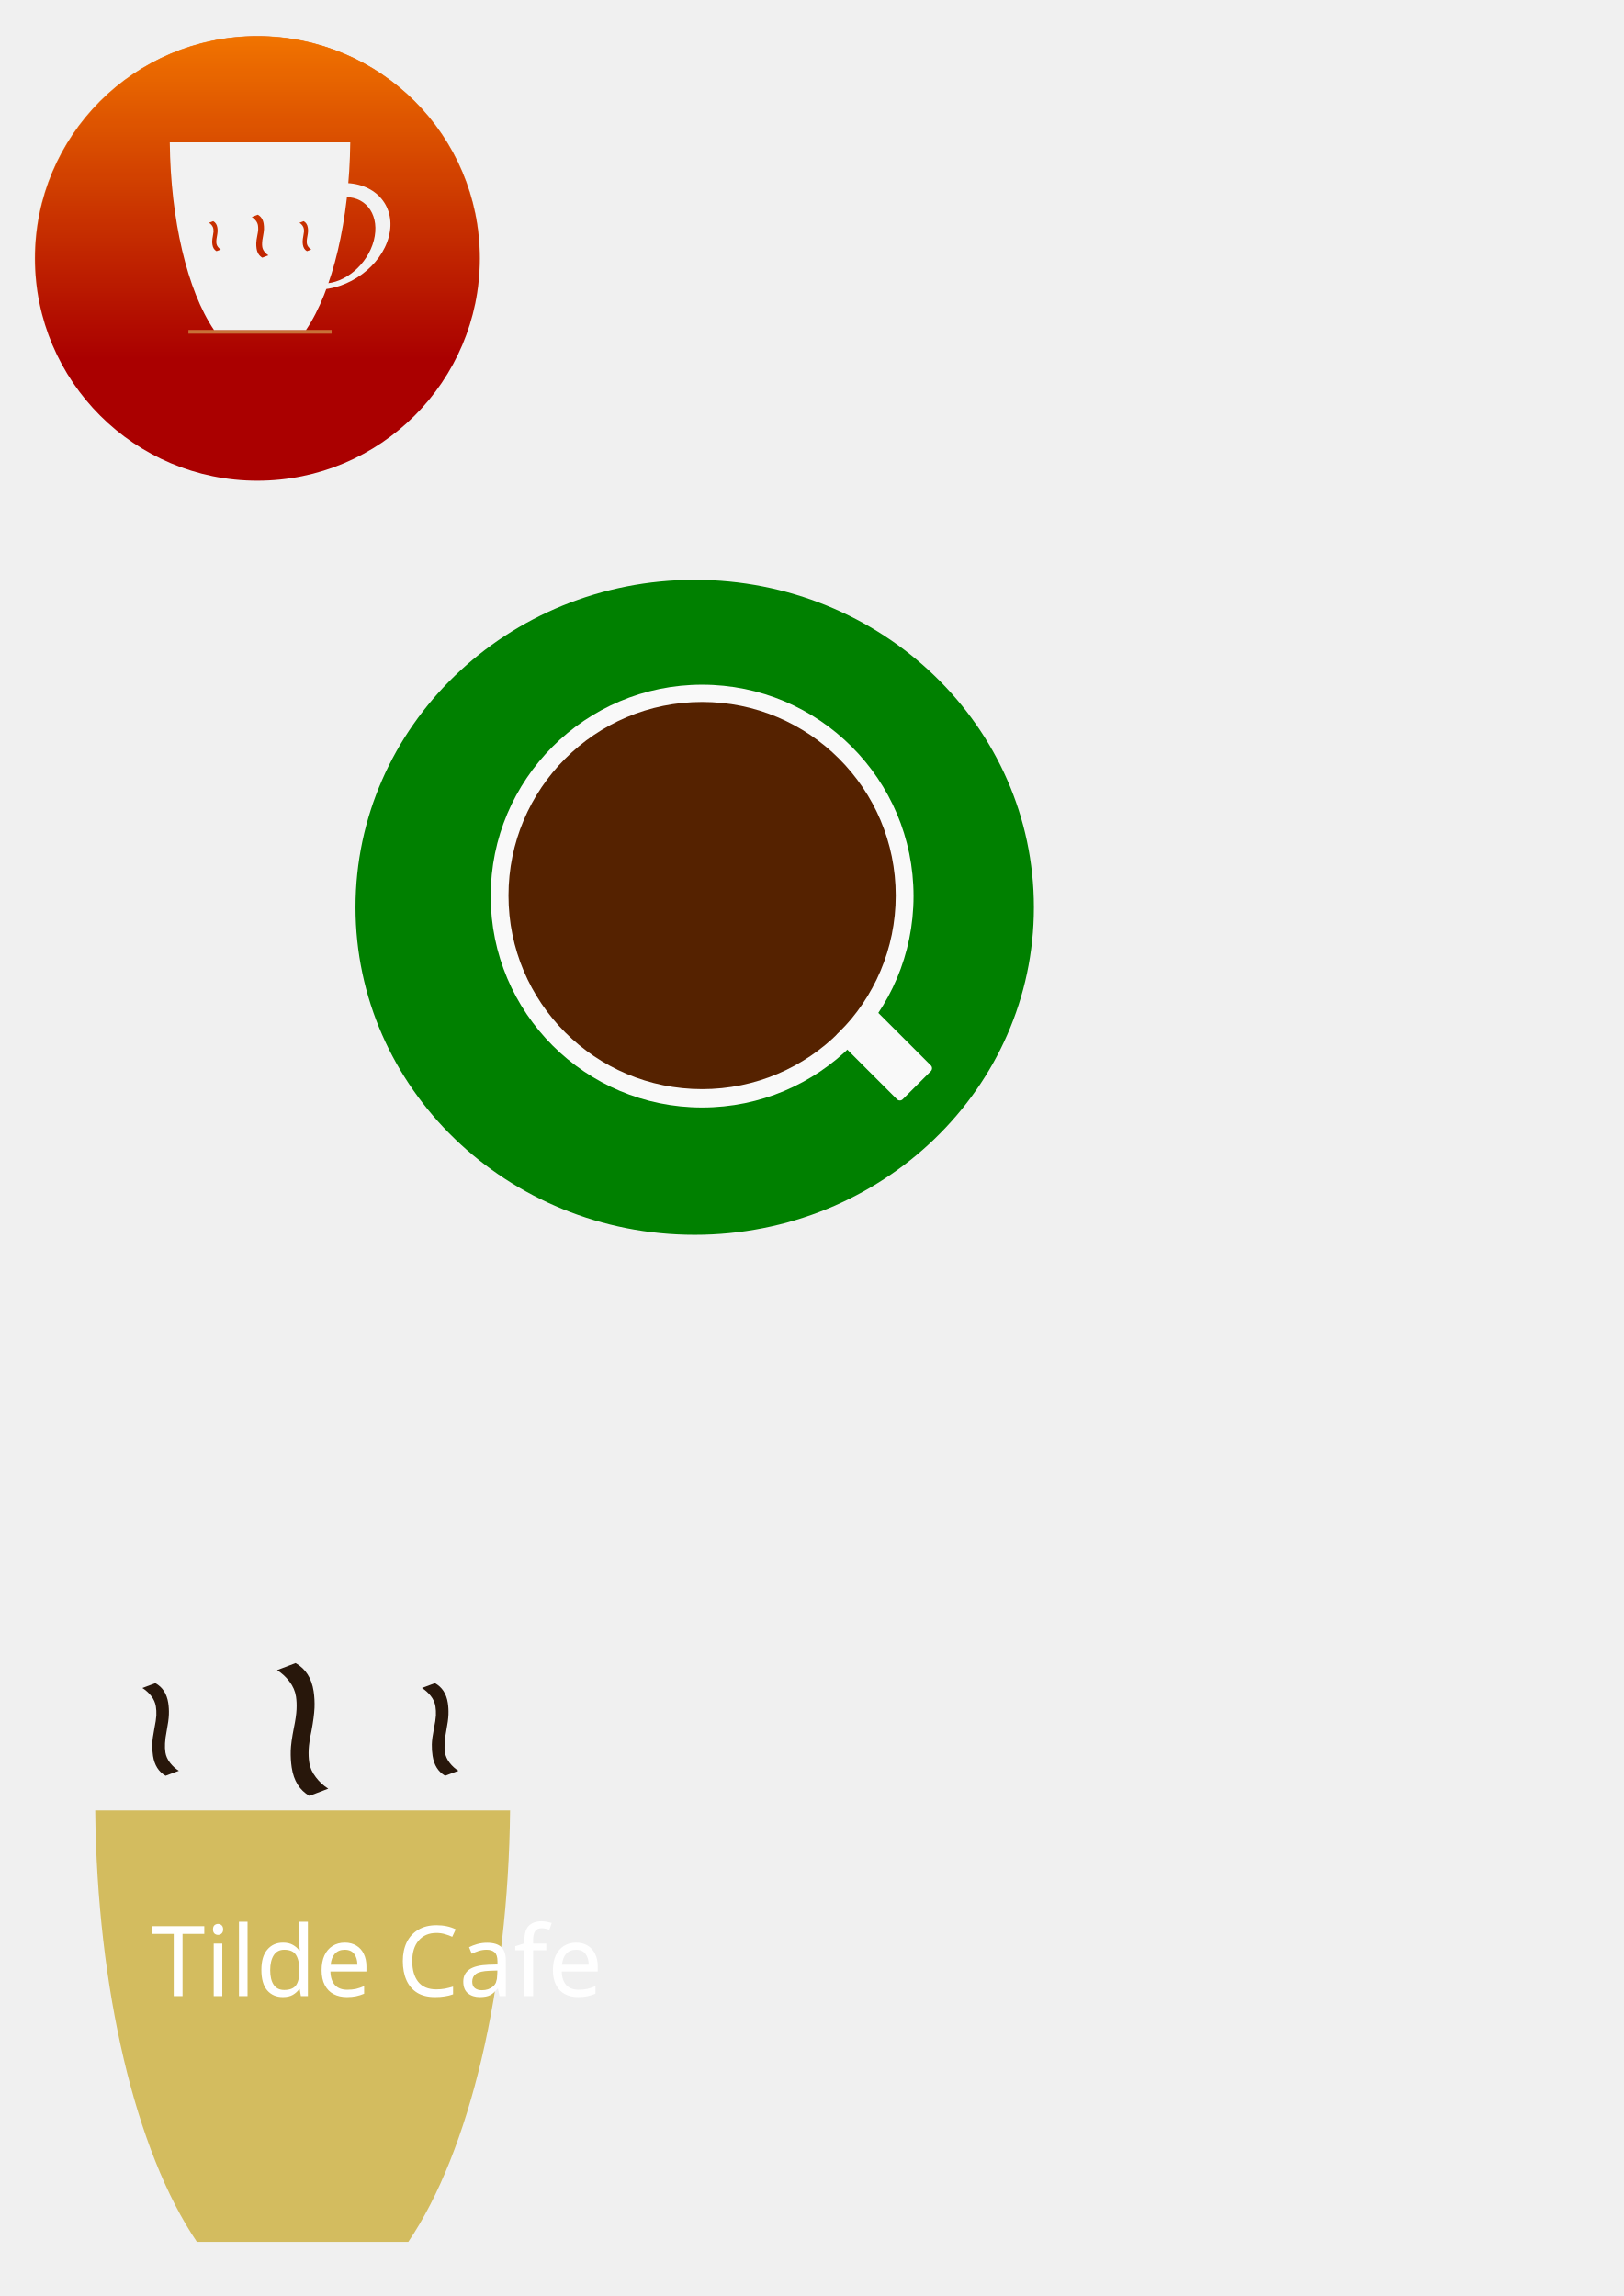
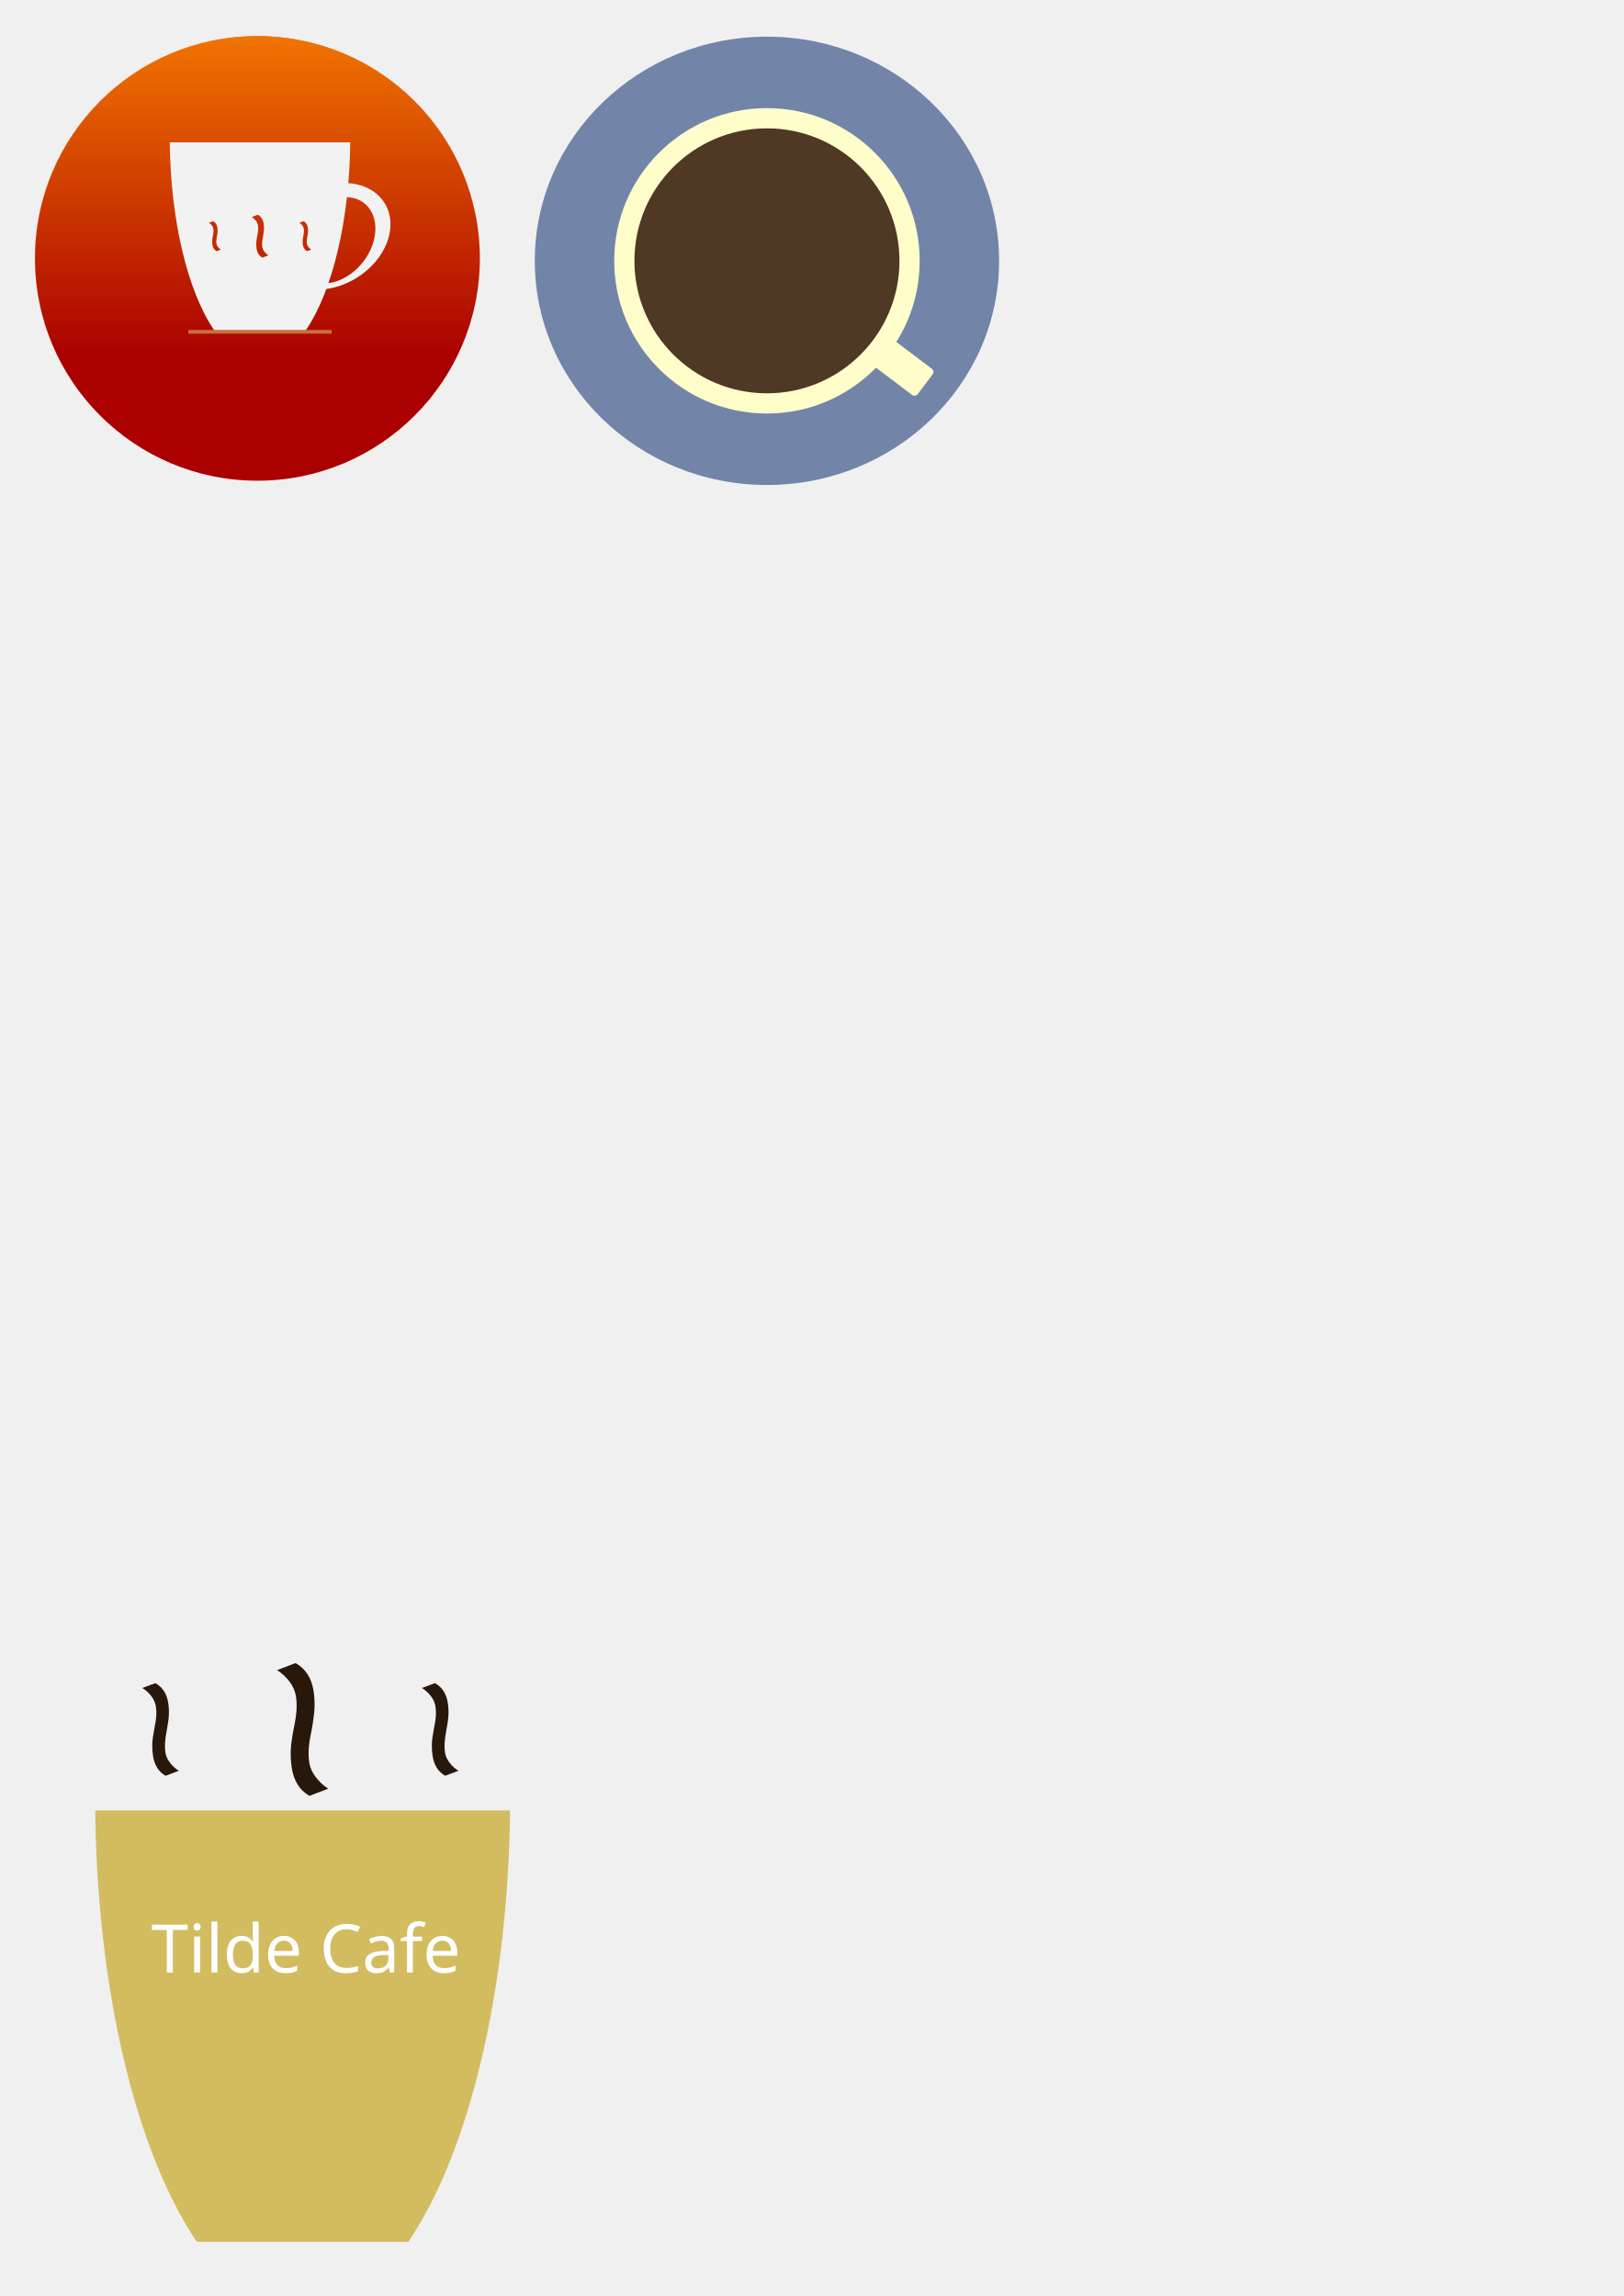
<svg xmlns="http://www.w3.org/2000/svg" xmlns:xlink="http://www.w3.org/1999/xlink" width="210mm" height="297mm" viewBox="0 0 210 297" version="1.1" id="svg5">
  <defs id="defs2">
    <linearGradient id="linearGradient2277">
      <stop style="stop-color:#ff8b00;stop-opacity:1;" offset="0" id="stop2273" />
      <stop style="stop-color:#ff8b00;stop-opacity:0;" offset="1" id="stop2275" />
    </linearGradient>
    <linearGradient xlink:href="#linearGradient2277" id="linearGradient2279" x1="98.418" y1="130.689" x2="98.418" y2="133.043" gradientUnits="userSpaceOnUse" gradientTransform="matrix(20.20653,0,0,20.20653,-1955.227,-2642.019)" />
  </defs>
  <g id="layer1">
    <ellipse style="fill:#aa0000;fill-opacity:1;fill-rule:evenodd;stroke-width:3.733" id="path31" cx="33.291" cy="33.433" rx="28.763" ry="28.748" />
    <path id="path989" style="opacity:0.949;fill:url(#linearGradient2279);fill-opacity:1;stroke-width:5.346" d="M 33.284,4.659 A 28.809,28.809 0 0 0 4.475,33.468 a 28.809,28.809 0 0 0 3.039,12.844 H 59.055 a 28.809,28.809 0 0 0 3.039,-12.844 28.809,28.809 0 0 0 -28.809,-28.81 z" />
    <rect style="fill:#c87137;fill-opacity:1;stroke-width:2.167" id="rect1996" width="18.524" height="0.483" x="24.367" y="42.677" />
    <path style="fill:#f2f2f2;fill-opacity:1;stroke-width:4.634" d="m 21.959,18.411 a 11.681,29.083 0 0 0 5.719,24.278 h 11.896 a 11.681,29.083 0 0 0 5.725,-24.278 z m 11.389,9.362 c 0.421,0.24 0.672,0.635 0.755,1.184 0.033,0.217 0.046,0.449 0.041,0.696 -0.013,0.242 -0.058,0.562 -0.134,0.959 -0.066,0.32 -0.102,0.579 -0.107,0.777 -0.014,0.193 -0.008,0.375 0.018,0.545 0.033,0.217 0.124,0.423 0.274,0.619 0.151,0.196 0.324,0.355 0.52,0.476 l -0.788,0.301 c -0.413,-0.235 -0.661,-0.631 -0.745,-1.188 -0.034,-0.224 -0.047,-0.452 -0.039,-0.685 0.007,-0.24 0.051,-0.563 0.132,-0.971 0.066,-0.32 0.106,-0.576 0.119,-0.769 0.006,-0.199 -0.004,-0.379 -0.028,-0.542 -0.034,-0.224 -0.126,-0.435 -0.277,-0.631 -0.151,-0.196 -0.324,-0.355 -0.52,-0.476 z m -5.771,0.84 c 0.297,0.169 0.476,0.445 0.536,0.828 0.024,0.151 0.034,0.313 0.031,0.486 -0.009,0.169 -0.039,0.392 -0.091,0.668 -0.045,0.223 -0.07,0.403 -0.073,0.542 -0.009,0.135 -0.004,0.262 0.014,0.38 0.024,0.151 0.089,0.295 0.196,0.433 0.107,0.137 0.23,0.248 0.368,0.334 l -0.555,0.207 c -0.292,-0.165 -0.468,-0.442 -0.529,-0.831 -0.025,-0.157 -0.034,-0.316 -0.03,-0.478 0.004,-0.167 0.034,-0.392 0.09,-0.676 0.045,-0.223 0.073,-0.401 0.082,-0.536 0.003,-0.138 -0.004,-0.264 -0.022,-0.378 -0.025,-0.157 -0.09,-0.304 -0.197,-0.441 -0.107,-0.137 -0.23,-0.248 -0.368,-0.334 z m 11.698,0 c 0.297,0.169 0.476,0.445 0.536,0.828 0.024,0.151 0.034,0.313 0.031,0.486 -0.009,0.169 -0.039,0.392 -0.091,0.668 -0.045,0.223 -0.07,0.403 -0.073,0.542 -0.009,0.135 -0.004,0.262 0.014,0.38 0.024,0.151 0.089,0.295 0.196,0.433 0.107,0.137 0.23,0.248 0.368,0.334 l -0.555,0.207 c -0.292,-0.165 -0.468,-0.442 -0.529,-0.831 -0.025,-0.157 -0.034,-0.316 -0.029,-0.478 0.004,-0.167 0.034,-0.392 0.09,-0.676 0.045,-0.223 0.073,-0.401 0.082,-0.536 0.004,-0.138 -0.004,-0.264 -0.022,-0.378 -0.025,-0.157 -0.09,-0.304 -0.197,-0.441 -0.107,-0.137 -0.229,-0.248 -0.368,-0.334 z" id="path2432" />
    <path id="circle2652" style="fill:#f2f2f2;fill-opacity:1;stroke-width:2.266" d="m 44.528,23.627 a 6.346,8.212 58.772 0 0 -0.312,0.037 l -0.5,1.932 a 4.614,6.134 38.698 0 1 1.02,-0.101 4.614,6.134 38.698 0 1 3.611,5.615 4.614,6.134 38.698 0 1 -6.507,5.559 4.614,6.134 38.698 0 1 -0.959,-0.121 l -0.236,0.911 a 6.346,8.212 58.772 0 0 0.311,0.014 6.346,8.212 58.772 0 0 9.332,-6.859 6.346,8.212 58.772 0 0 -5.756,-6.94 z" />
    <text xml:space="preserve" style="font-style:normal;font-weight:normal;font-size:0.762px;line-height:1.25;font-family:sans-serif;fill:#ffffff;fill-opacity:1;stroke:none;stroke-width:0.019" x="-156.991" y="34.517" id="text12880" transform="matrix(-0.4739747,-0.9846623,0.6899886,-0.6763953,0,0)">
      <tspan id="tspan12878" x="-156.991" y="34.517" style="fill:#ffffff;stroke-width:0.019" />
    </text>
    <text xml:space="preserve" style="font-style:normal;font-weight:normal;font-size:0.762px;line-height:1.25;font-family:sans-serif;fill:#ffffff;fill-opacity:1;stroke:none;stroke-width:0.019" x="-157.614" y="35.429" id="text14349" transform="matrix(-0.4739747,-0.9846623,0.6899886,-0.6763953,0,0)">
      <tspan id="tspan14347" x="-157.614" y="35.429" style="fill:#ffffff;stroke-width:0.019" />
    </text>
    <path d="m 12.315,234.185 a 26.854,66.857 0 0 0 13.147,55.81 h 27.348 a 26.854,66.857 0 0 0 13.16,-55.81 z" style="fill:#d3bc5f;fill-opacity:1;stroke-width:10.653" id="path4619" />
-     <text xml:space="preserve" style="font-style:normal;font-weight:normal;font-size:12.671px;line-height:1.25;font-family:sans-serif;fill:#000000;fill-opacity:1;stroke:none;stroke-width:0.317" x="19.516" y="258.208" id="text5766">
-       <tspan id="tspan5764" style="font-style:normal;font-variant:normal;font-weight:normal;font-stretch:normal;font-family:Ubuntu;-inkscape-font-specification:Ubuntu;fill:#ffffff;stroke-width:0.317" x="19.516" y="258.208">Tilde Cafe</tspan>
+     <text xml:space="preserve" style="font-style:normal;font-weight:normal;font-size:8.678px;line-height:1.25;font-family:sans-serif;fill:#000000;fill-opacity:1;stroke:none;stroke-width:0.217" x="19.556" y="255.153" id="text5766">
+       <tspan id="tspan5764" style="font-style:normal;font-variant:normal;font-weight:normal;font-stretch:normal;font-family:Ubuntu;-inkscape-font-specification:Ubuntu;fill:#ffffff;stroke-width:0.217" x="19.556" y="255.153">Tilde Cafe</tspan>
    </text>
    <text transform="matrix(-0.1566335,-1.042417,0.9072957,-0.3461546,0,0)" id="text4623" y="17.892" x="-226.338" style="font-style:normal;font-weight:normal;font-size:34.408px;line-height:1.25;font-family:sans-serif;fill:#28170b;fill-opacity:1;stroke:none;stroke-width:0.86" xml:space="preserve">
      <tspan y="17.892" x="-226.338" style="font-style:normal;font-variant:normal;font-weight:normal;font-stretch:normal;font-family:'Noto Sans';-inkscape-font-specification:'Noto Sans';fill:#28170b;fill-opacity:1;stroke-width:0.86" id="tspan4621">~</tspan>
    </text>
    <text transform="matrix(-0.1625033,-1.037274,0.9108202,-0.3398674,0,0)" id="text4627" y="-6.304" x="-217.701" style="font-style:normal;font-weight:normal;font-size:24.13px;line-height:1.25;font-family:sans-serif;fill:#28170b;fill-opacity:1;stroke:none;stroke-width:0.603" xml:space="preserve">
      <tspan y="-6.304" x="-217.701" style="font-style:normal;font-variant:normal;font-weight:normal;font-stretch:normal;font-family:'Noto Sans';-inkscape-font-specification:'Noto Sans';fill:#28170b;fill-opacity:1;stroke-width:0.603" id="tspan4625">~</tspan>
    </text>
    <text transform="matrix(-0.1625033,-1.037274,0.9108202,-0.3398674,0,0)" id="text4631" y="31.201" x="-229.99" style="font-style:normal;font-weight:normal;font-size:24.13px;line-height:1.25;font-family:sans-serif;fill:#28170b;fill-opacity:1;stroke:none;stroke-width:0.603" xml:space="preserve">
      <tspan y="31.201" x="-229.99" style="font-style:normal;font-variant:normal;font-weight:normal;font-stretch:normal;font-family:'Noto Sans';-inkscape-font-specification:'Noto Sans';fill:#28170b;fill-opacity:1;stroke-width:0.603" id="tspan4629">~</tspan>
    </text>
-     <ellipse style="fill:#008000;stroke-width:0.726" id="path403" cx="89.848" cy="117.367" rx="43.869" ry="42.364" />
-     <circle style="fill:#f9f9f9;fill-rule:evenodd;stroke-width:0.265" id="path51" cx="90.807" cy="115.913" r="27.345" />
-     <circle style="fill:#552200;stroke-width:0.314" id="path97" cx="90.807" cy="115.843" r="25.042" />
-     <path style="fill:#f9f9f9;stroke-width:0.265" id="rect1440" width="6.196" height="11.95" x="-18.517" y="171.152" d="m -17.988,171.152 h 5.137 l 0.083,0.007 0.081,0.019 0.077,0.032 0.071,0.043 0.063,0.054 0.054,0.063 0.043,0.071 0.032,0.077 0.019,0.081 0.006,0.083 v 10.892 l -0.006,0.083 -0.019,0.081 -0.032,0.077 -0.043,0.071 -0.054,0.063 -0.063,0.054 -0.071,0.043 -0.077,0.032 -0.081,0.019 -0.083,0.007 -5.137,0 -0.083,-0.007 -0.081,-0.019 -0.077,-0.032 -0.071,-0.043 -0.063,-0.054 -0.054,-0.063 -0.043,-0.071 -0.032,-0.077 -0.019,-0.081 -0.006,-0.083 v -10.892 l 0.006,-0.083 0.019,-0.081 0.032,-0.077 0.043,-0.071 0.054,-0.063 0.063,-0.054 0.071,-0.043 0.077,-0.032 0.081,-0.019 z" transform="rotate(-45)" />
+     <ellipse style="fill:#7284a8;fill-opacity:1;stroke-width:0.497" id="path403" cx="99.192" cy="33.739" rx="30.025" ry="28.995" />
+     <circle style="fill:#fffecb;fill-opacity:1;fill-rule:evenodd;stroke-width:0.191" id="path51" cx="99.192" cy="33.739" r="19.754" />
+     <circle style="fill:#4f3824;fill-opacity:1;stroke-width:0.215" id="path97" cx="99.192" cy="33.739" r="17.139" />
+     <path style="fill:#fffecb;fill-opacity:1;stroke-width:0.265" id="rect1440" width="4.24" height="8.179" x="30.332" y="117.254" d="m 30.861,117.254 h 3.182 l 0.083,0.007 0.081,0.019 0.077,0.032 0.071,0.043 0.063,0.054 0.054,0.063 0.043,0.071 0.032,0.077 0.019,0.081 0.006,0.083 v 7.121 l -0.006,0.083 -0.019,0.081 -0.032,0.077 -0.043,0.071 -0.054,0.063 -0.063,0.054 -0.071,0.043 -0.077,0.032 -0.081,0.019 -0.083,0.007 h -3.182 l -0.083,-0.007 -0.081,-0.019 -0.077,-0.032 -0.071,-0.043 -0.063,-0.054 -0.054,-0.063 -0.043,-0.071 -0.032,-0.077 -0.019,-0.081 -0.006,-0.083 v -7.121 l 0.006,-0.083 0.019,-0.081 0.032,-0.077 0.043,-0.071 0.054,-0.063 0.063,-0.054 0.071,-0.043 0.077,-0.032 0.081,-0.019 z" transform="rotate(-52.93675)" />
  </g>
</svg>
